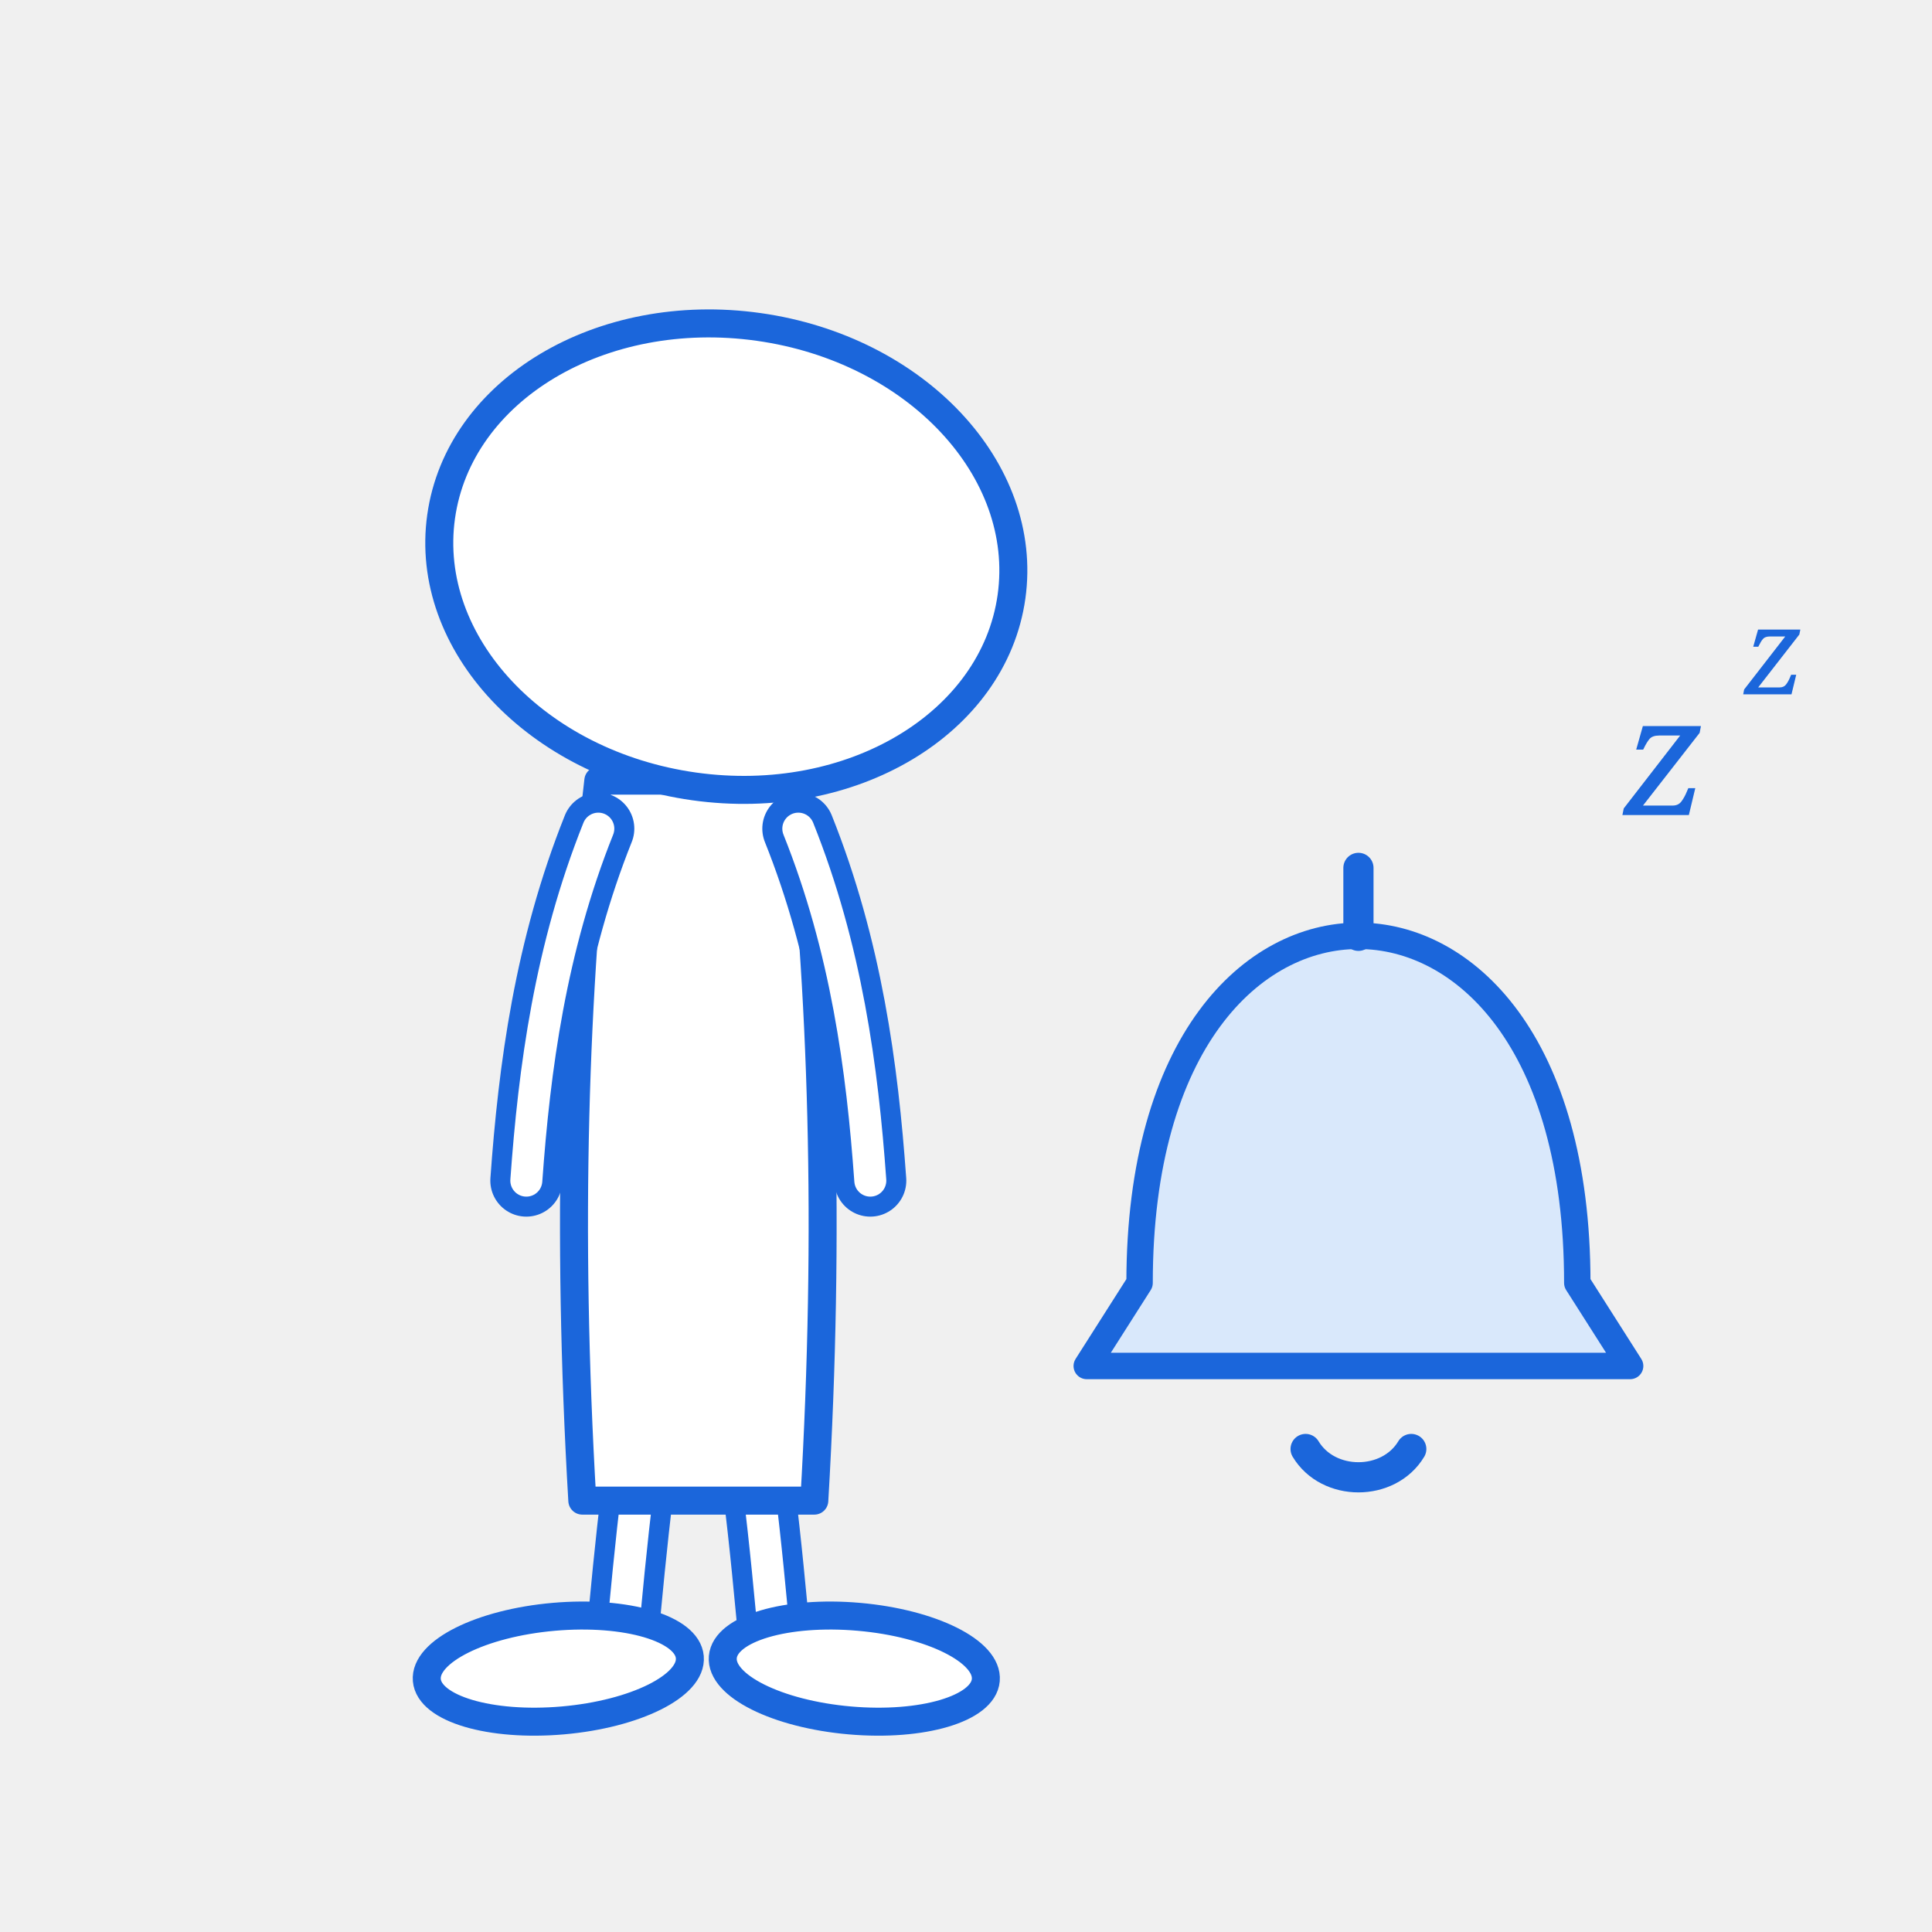
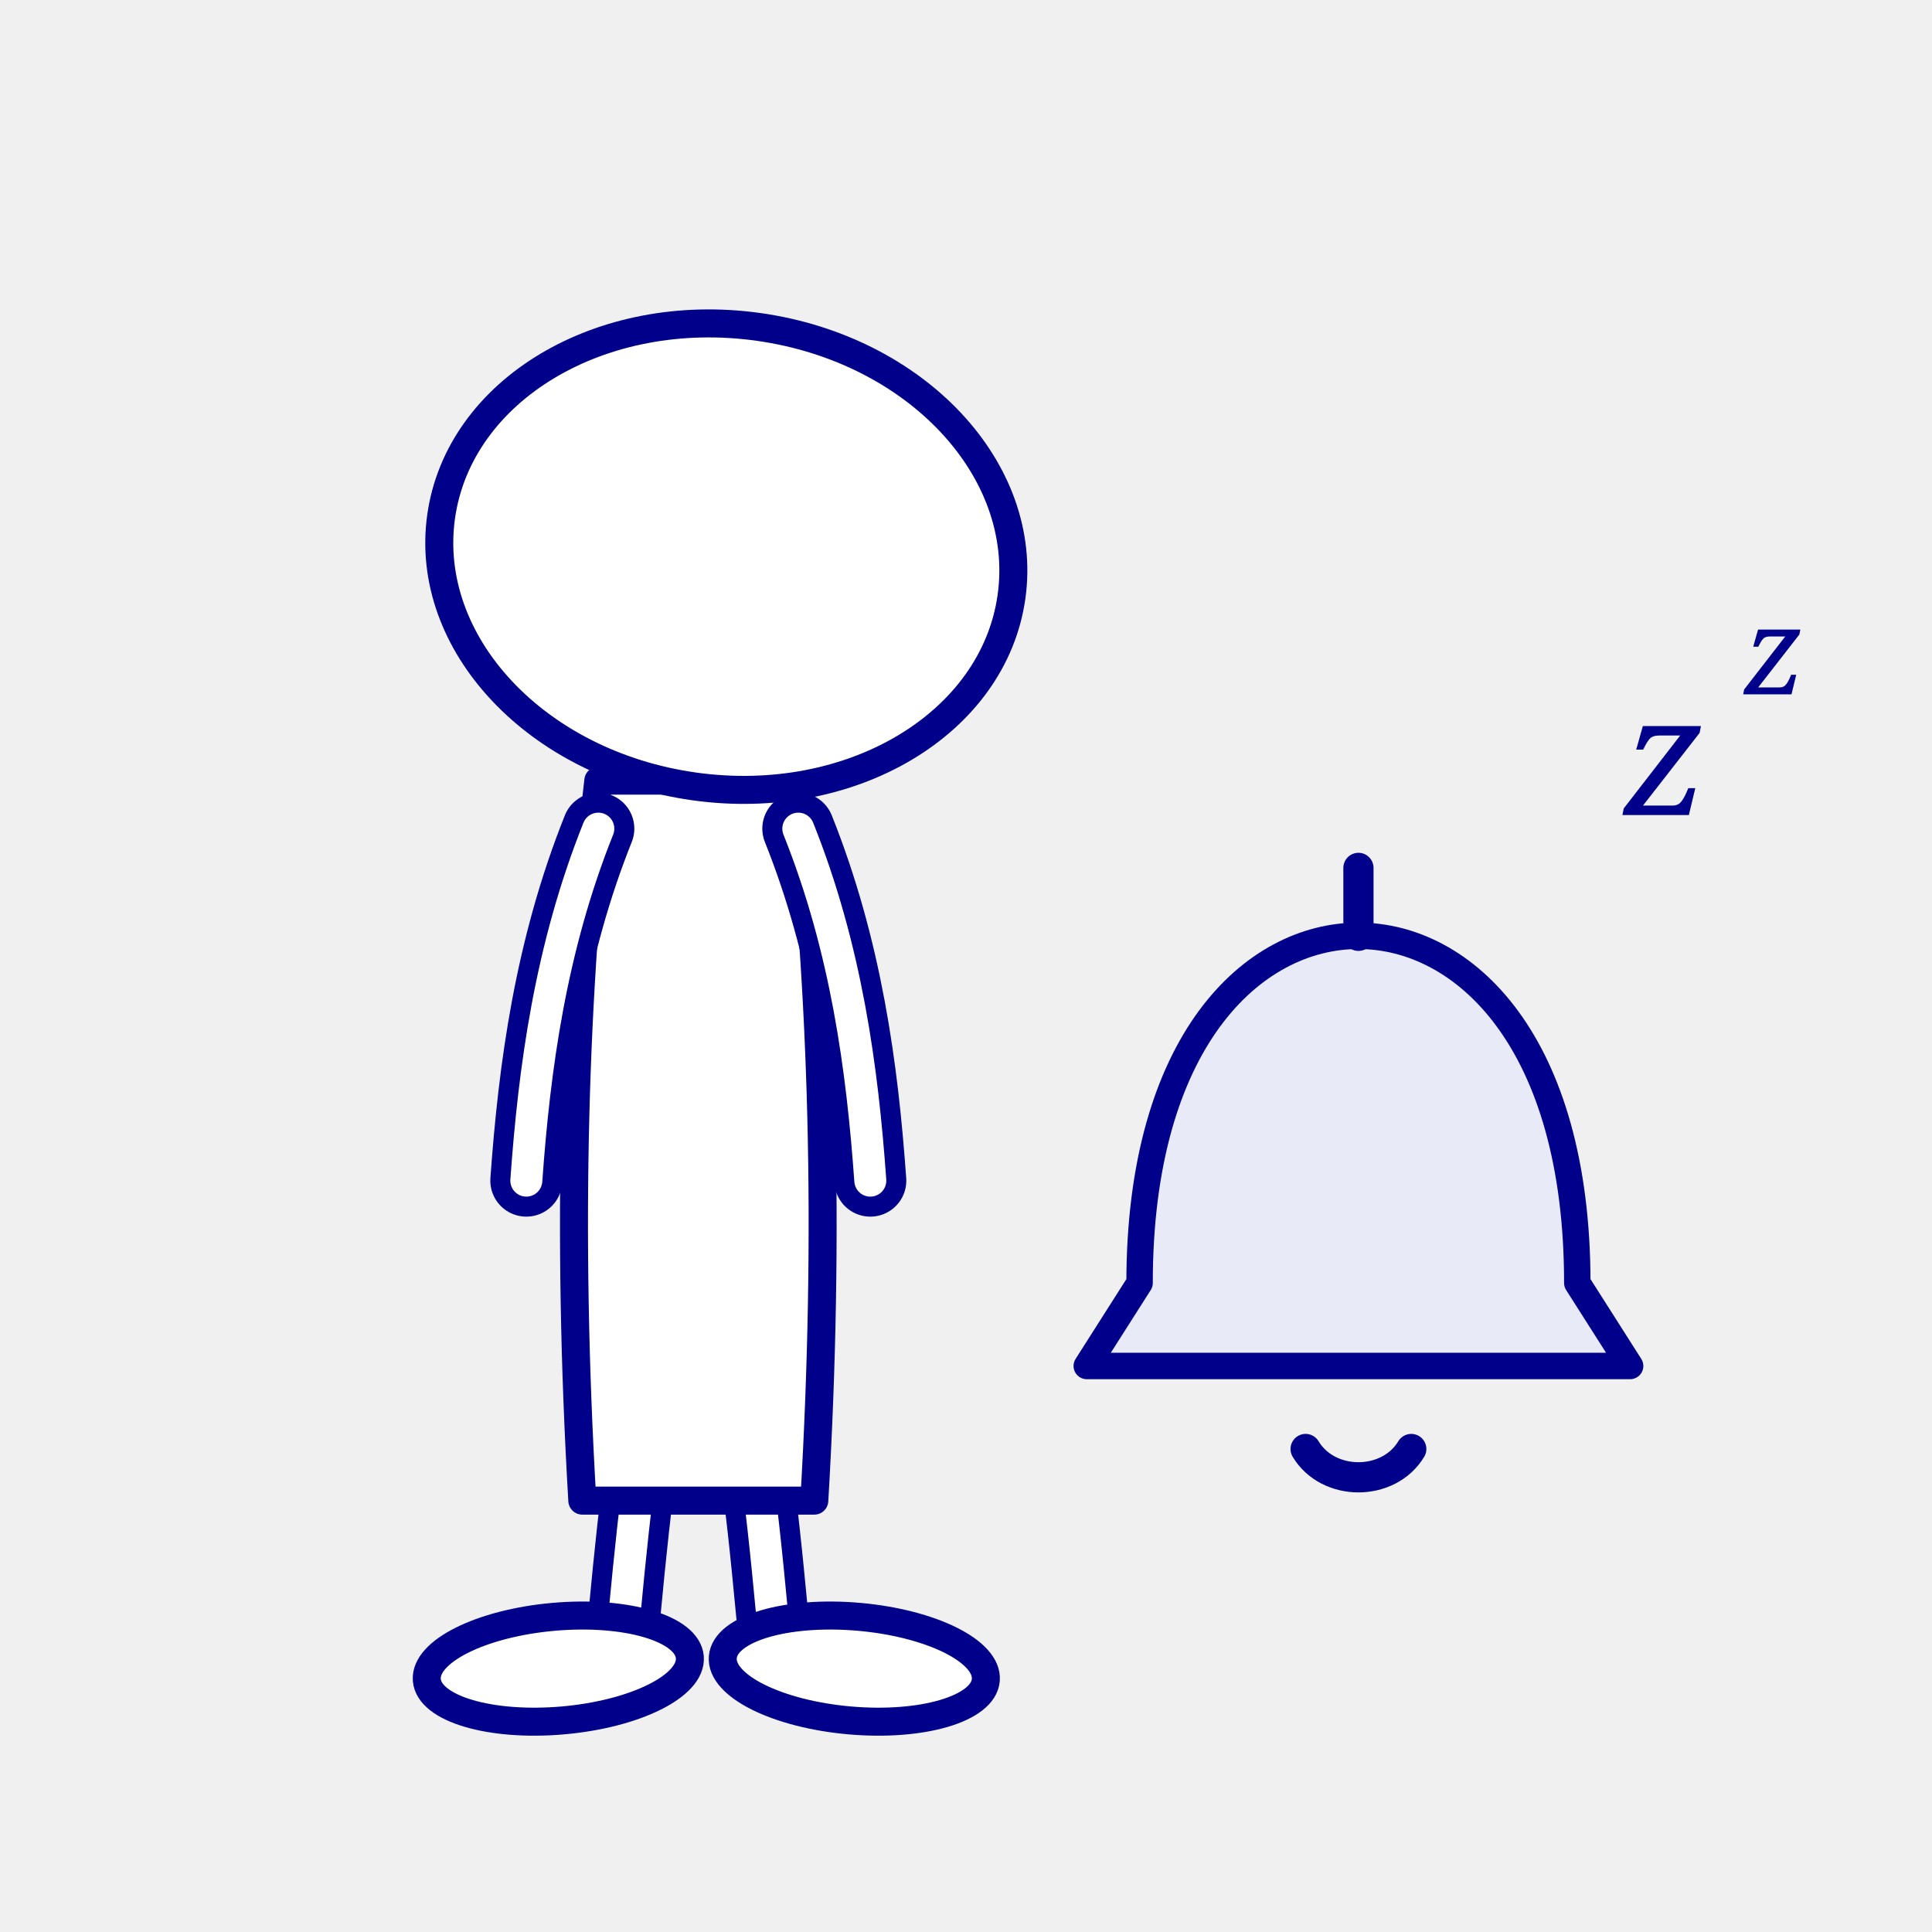
<svg xmlns="http://www.w3.org/2000/svg" width="512" height="512" viewBox="0 0 512 512">
  <g transform="translate(184 262) scale(1.06)">
-     <path d="M-14 124 C -16 140 -17 152 -18 162" fill="none" stroke="#1B66DB" stroke-width="18" stroke-linecap="round" stroke-linejoin="round" />
+     <path d="M-14 124 C -16 140 -17 152 -18 162" fill="none" stroke="#00008b" stroke-width="18" stroke-linecap="round" stroke-linejoin="round" />
    <path d="M-14 124 C -16 140 -17 152 -18 162" fill="none" stroke="#FFFFFF" stroke-width="8" stroke-linecap="round" stroke-linejoin="round" />
-     <path d="M16 124 C 18 140 19 152 20 162" fill="none" stroke="#1B66DB" stroke-width="18" stroke-linecap="round" stroke-linejoin="round" />
+     <path d="M16 124 C 18 140 19 152 20 162" fill="none" stroke="#00008b" stroke-width="18" stroke-linecap="round" stroke-linejoin="round" />
    <path d="M16 124 C 18 140 19 152 20 162" fill="none" stroke="#FFFFFF" stroke-width="8" stroke-linecap="round" stroke-linejoin="round" />
-     <ellipse cx="-34" cy="170" rx="33" ry="13" transform="rotate(-5 -34 170)" fill="#FFFFFF" stroke="#1B66DB" stroke-width="7" />
-     <ellipse cx="40" cy="170" rx="33" ry="13" transform="rotate(5 40 170)" fill="#FFFFFF" stroke="#1B66DB" stroke-width="7" />
-     <path d="M-24 -52 C -30 0 -32 60 -28 128 L 30 128 C 34 60 32 0 26 -52 Z" fill="#FFFFFF" stroke="#1B66DB" stroke-width="7" stroke-linecap="round" stroke-linejoin="round" />
-     <path d="M-24 -40 C -36 -10 -40 20 -42 48" fill="none" stroke="#1B66DB" stroke-width="18" stroke-linecap="round" stroke-linejoin="round" />
+     <ellipse cx="-34" cy="170" rx="33" ry="13" transform="rotate(-5 -34 170)" fill="#FFFFFF" stroke="#00008b" stroke-width="7" />
+     <ellipse cx="40" cy="170" rx="33" ry="13" transform="rotate(5 40 170)" fill="#FFFFFF" stroke="#00008b" stroke-width="7" />
+     <path d="M-24 -52 C -30 0 -32 60 -28 128 L 30 128 C 34 60 32 0 26 -52 Z" fill="#FFFFFF" stroke="#00008b" stroke-width="7" stroke-linecap="round" stroke-linejoin="round" />
+     <path d="M-24 -40 C -36 -10 -40 20 -42 48" fill="none" stroke="#00008b" stroke-width="18" stroke-linecap="round" stroke-linejoin="round" />
    <path d="M-24 -40 C -36 -10 -40 20 -42 48" fill="none" stroke="#FFFFFF" stroke-width="8" stroke-linecap="round" stroke-linejoin="round" />
-     <path d="M26 -40 C 38 -10 42 20 44 48" fill="none" stroke="#1B66DB" stroke-width="18" stroke-linecap="round" stroke-linejoin="round" />
+     <path d="M26 -40 C 38 -10 42 20 44 48" fill="none" stroke="#00008b" stroke-width="18" stroke-linecap="round" stroke-linejoin="round" />
    <path d="M26 -40 C 38 -10 42 20 44 48" fill="none" stroke="#FFFFFF" stroke-width="8" stroke-linecap="round" stroke-linejoin="round" />
-     <ellipse cx="8" cy="-108" rx="72" ry="58" transform="rotate(8 8 -108)" fill="#FFFFFF" stroke="#1B66DB" stroke-width="7" />
+     <ellipse cx="8" cy="-108" rx="72" ry="58" transform="rotate(8 8 -108)" fill="#FFFFFF" stroke="#00008b" stroke-width="7" />
  </g>
  <g transform="translate(360 300)">
-     <path d="M-58 40 C -58 -24 -28 -52 0 -52 C 28 -52 58 -24 58 40 L 72 62 L -72 62 Z" fill="#D9E8FB" stroke="#1B66DB" stroke-width="7" stroke-linecap="round" stroke-linejoin="round" />
-     <path d="M-14 84 C -8 94 8 94 14 84" fill="none" stroke="#1B66DB" stroke-width="8" stroke-linecap="round" stroke-linejoin="round" />
-     <path d="M0 -52 L 0 -70" fill="none" stroke="#1B66DB" stroke-width="8" stroke-linecap="round" stroke-linejoin="round" />
-     <text x="70" y="-84" font-family="Georgia, serif" font-size="44" fill="#1B66DB" font-style="italic">z</text>
-     <text x="102" y="-116" font-family="Georgia, serif" font-size="32" fill="#1B66DB" font-style="italic">z</text>
+     <path d="M-58 40 C -58 -24 -28 -52 0 -52 C 28 -52 58 -24 58 40 L 72 62 L -72 62 Z" fill="#e8eaf8" stroke="#00008b" stroke-width="7" stroke-linecap="round" stroke-linejoin="round" />
+     <path d="M-14 84 C -8 94 8 94 14 84" fill="none" stroke="#00008b" stroke-width="8" stroke-linecap="round" stroke-linejoin="round" />
+     <path d="M0 -52 L 0 -70" fill="none" stroke="#00008b" stroke-width="8" stroke-linecap="round" stroke-linejoin="round" />
+     <text x="70" y="-84" font-family="Georgia, serif" font-size="44" fill="#00008b" font-style="italic">z</text>
+     <text x="102" y="-116" font-family="Georgia, serif" font-size="32" fill="#00008b" font-style="italic">z</text>
  </g>
</svg>
